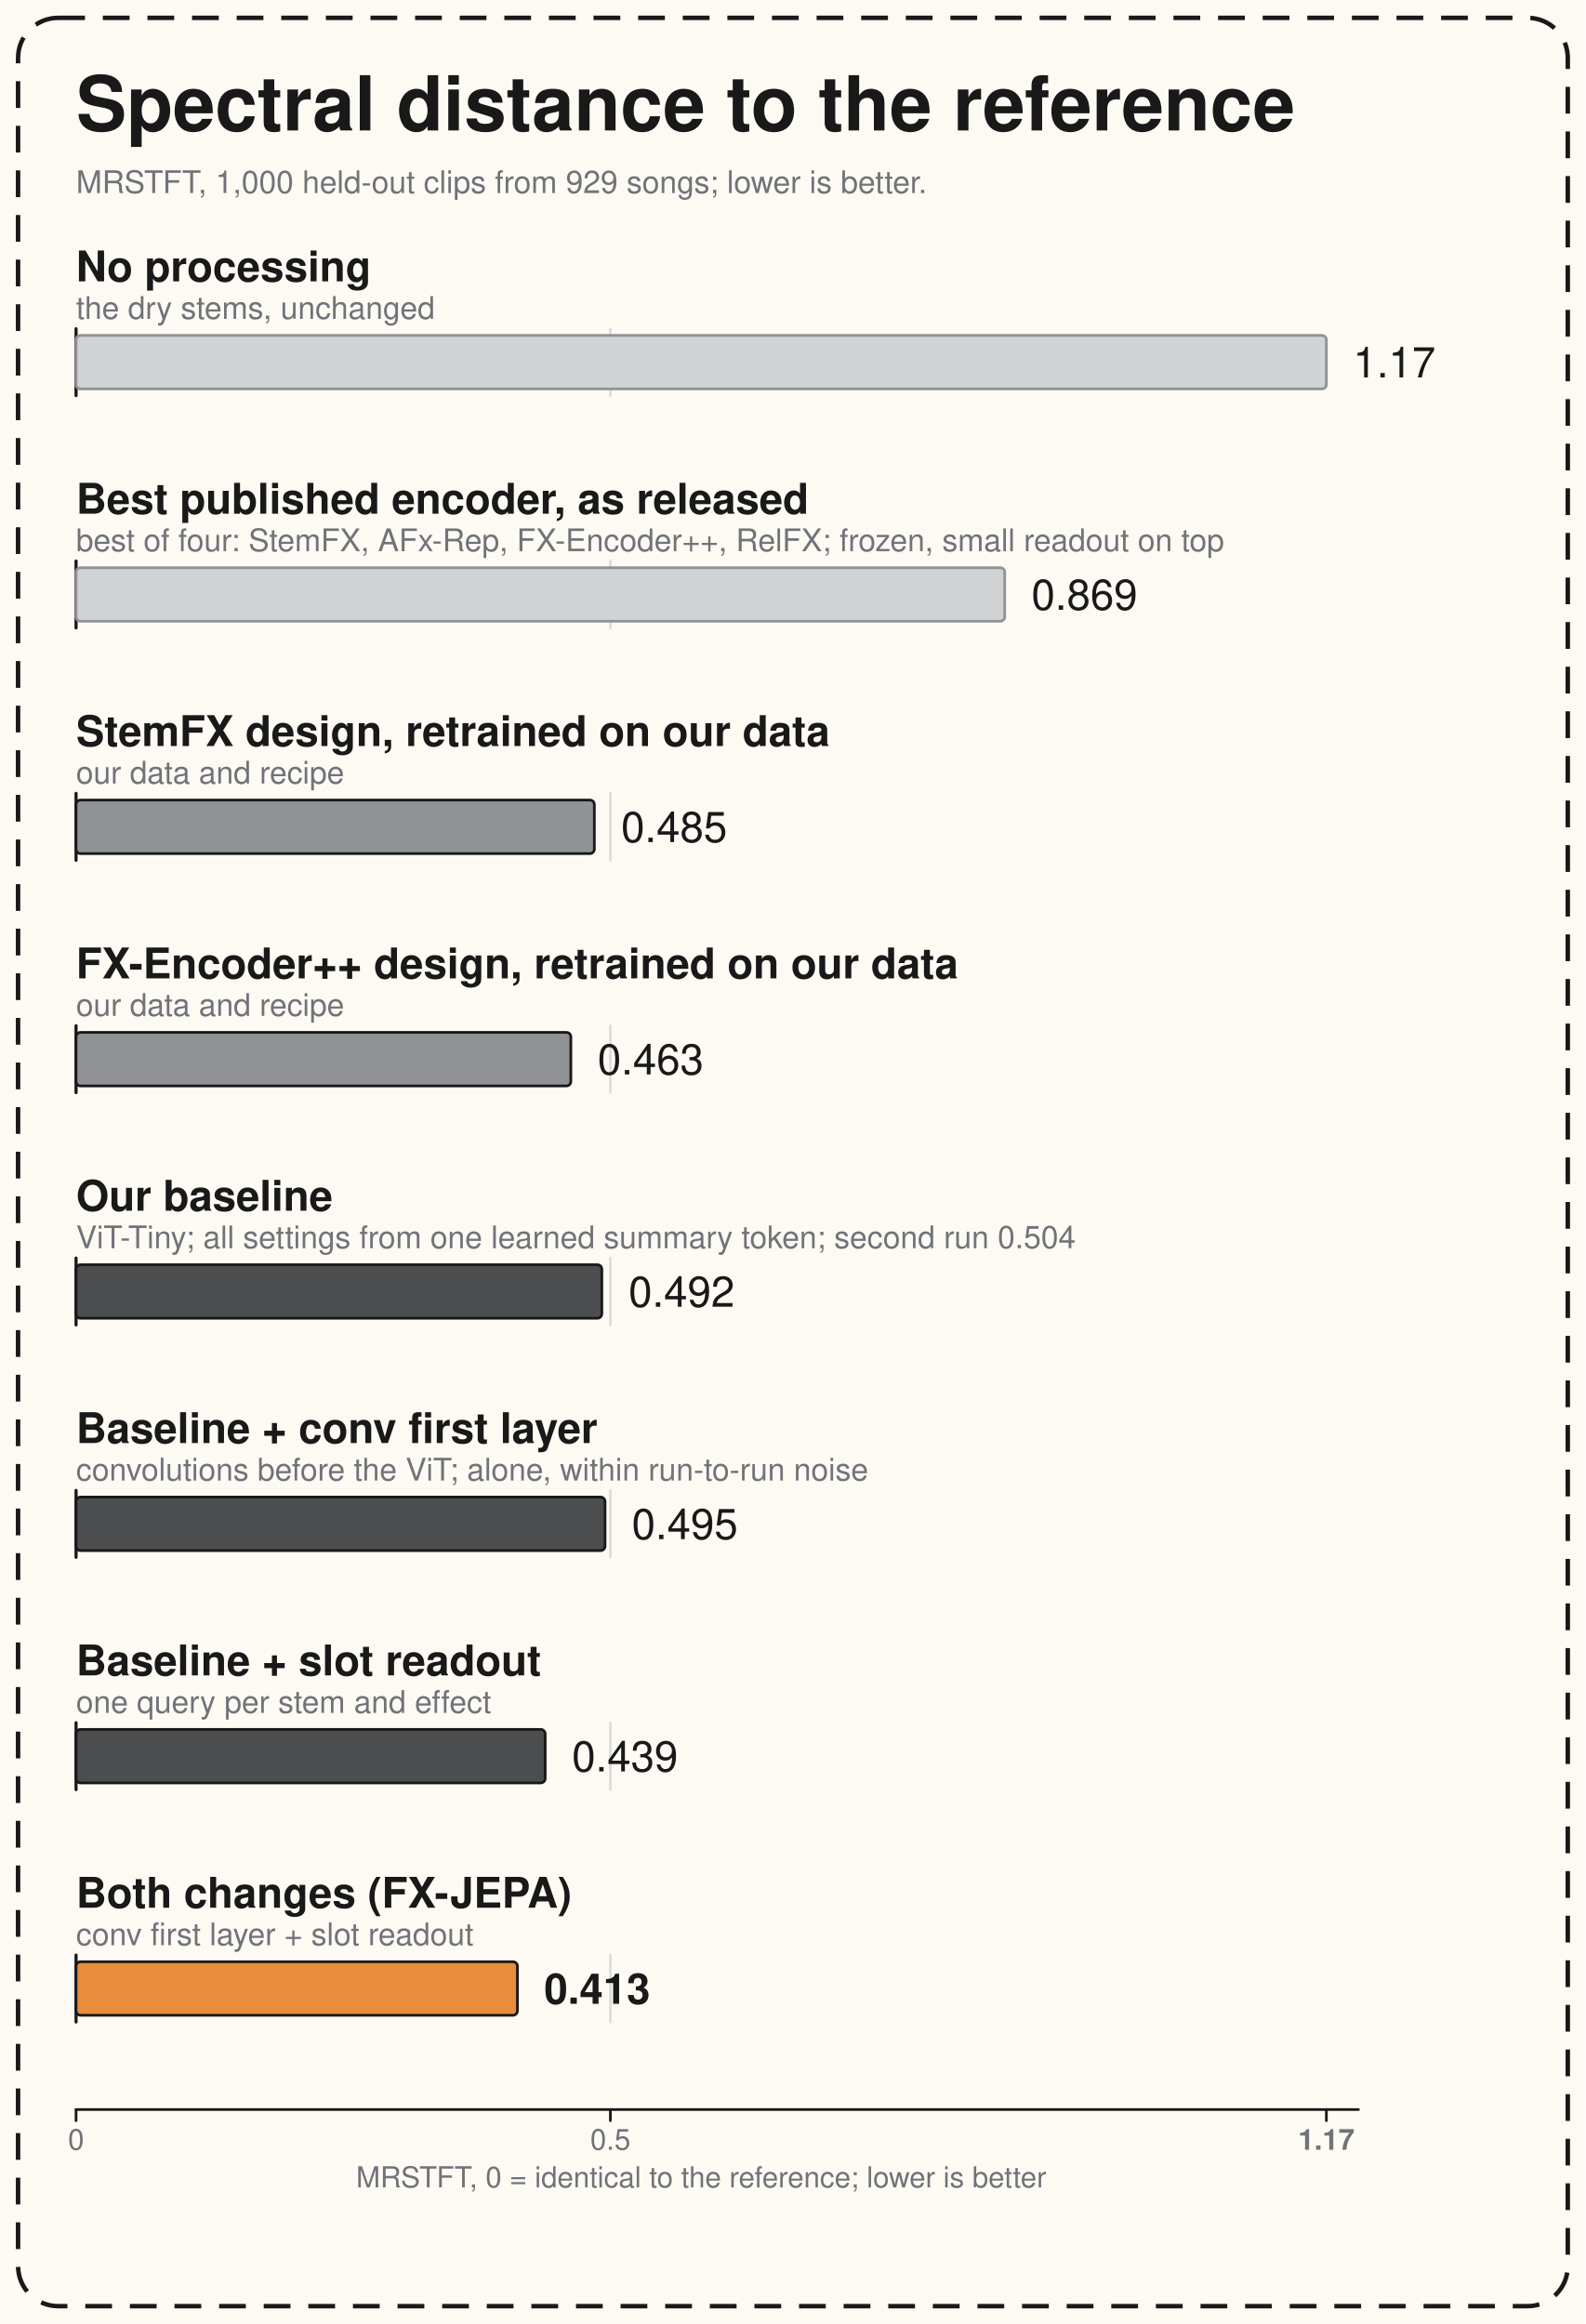
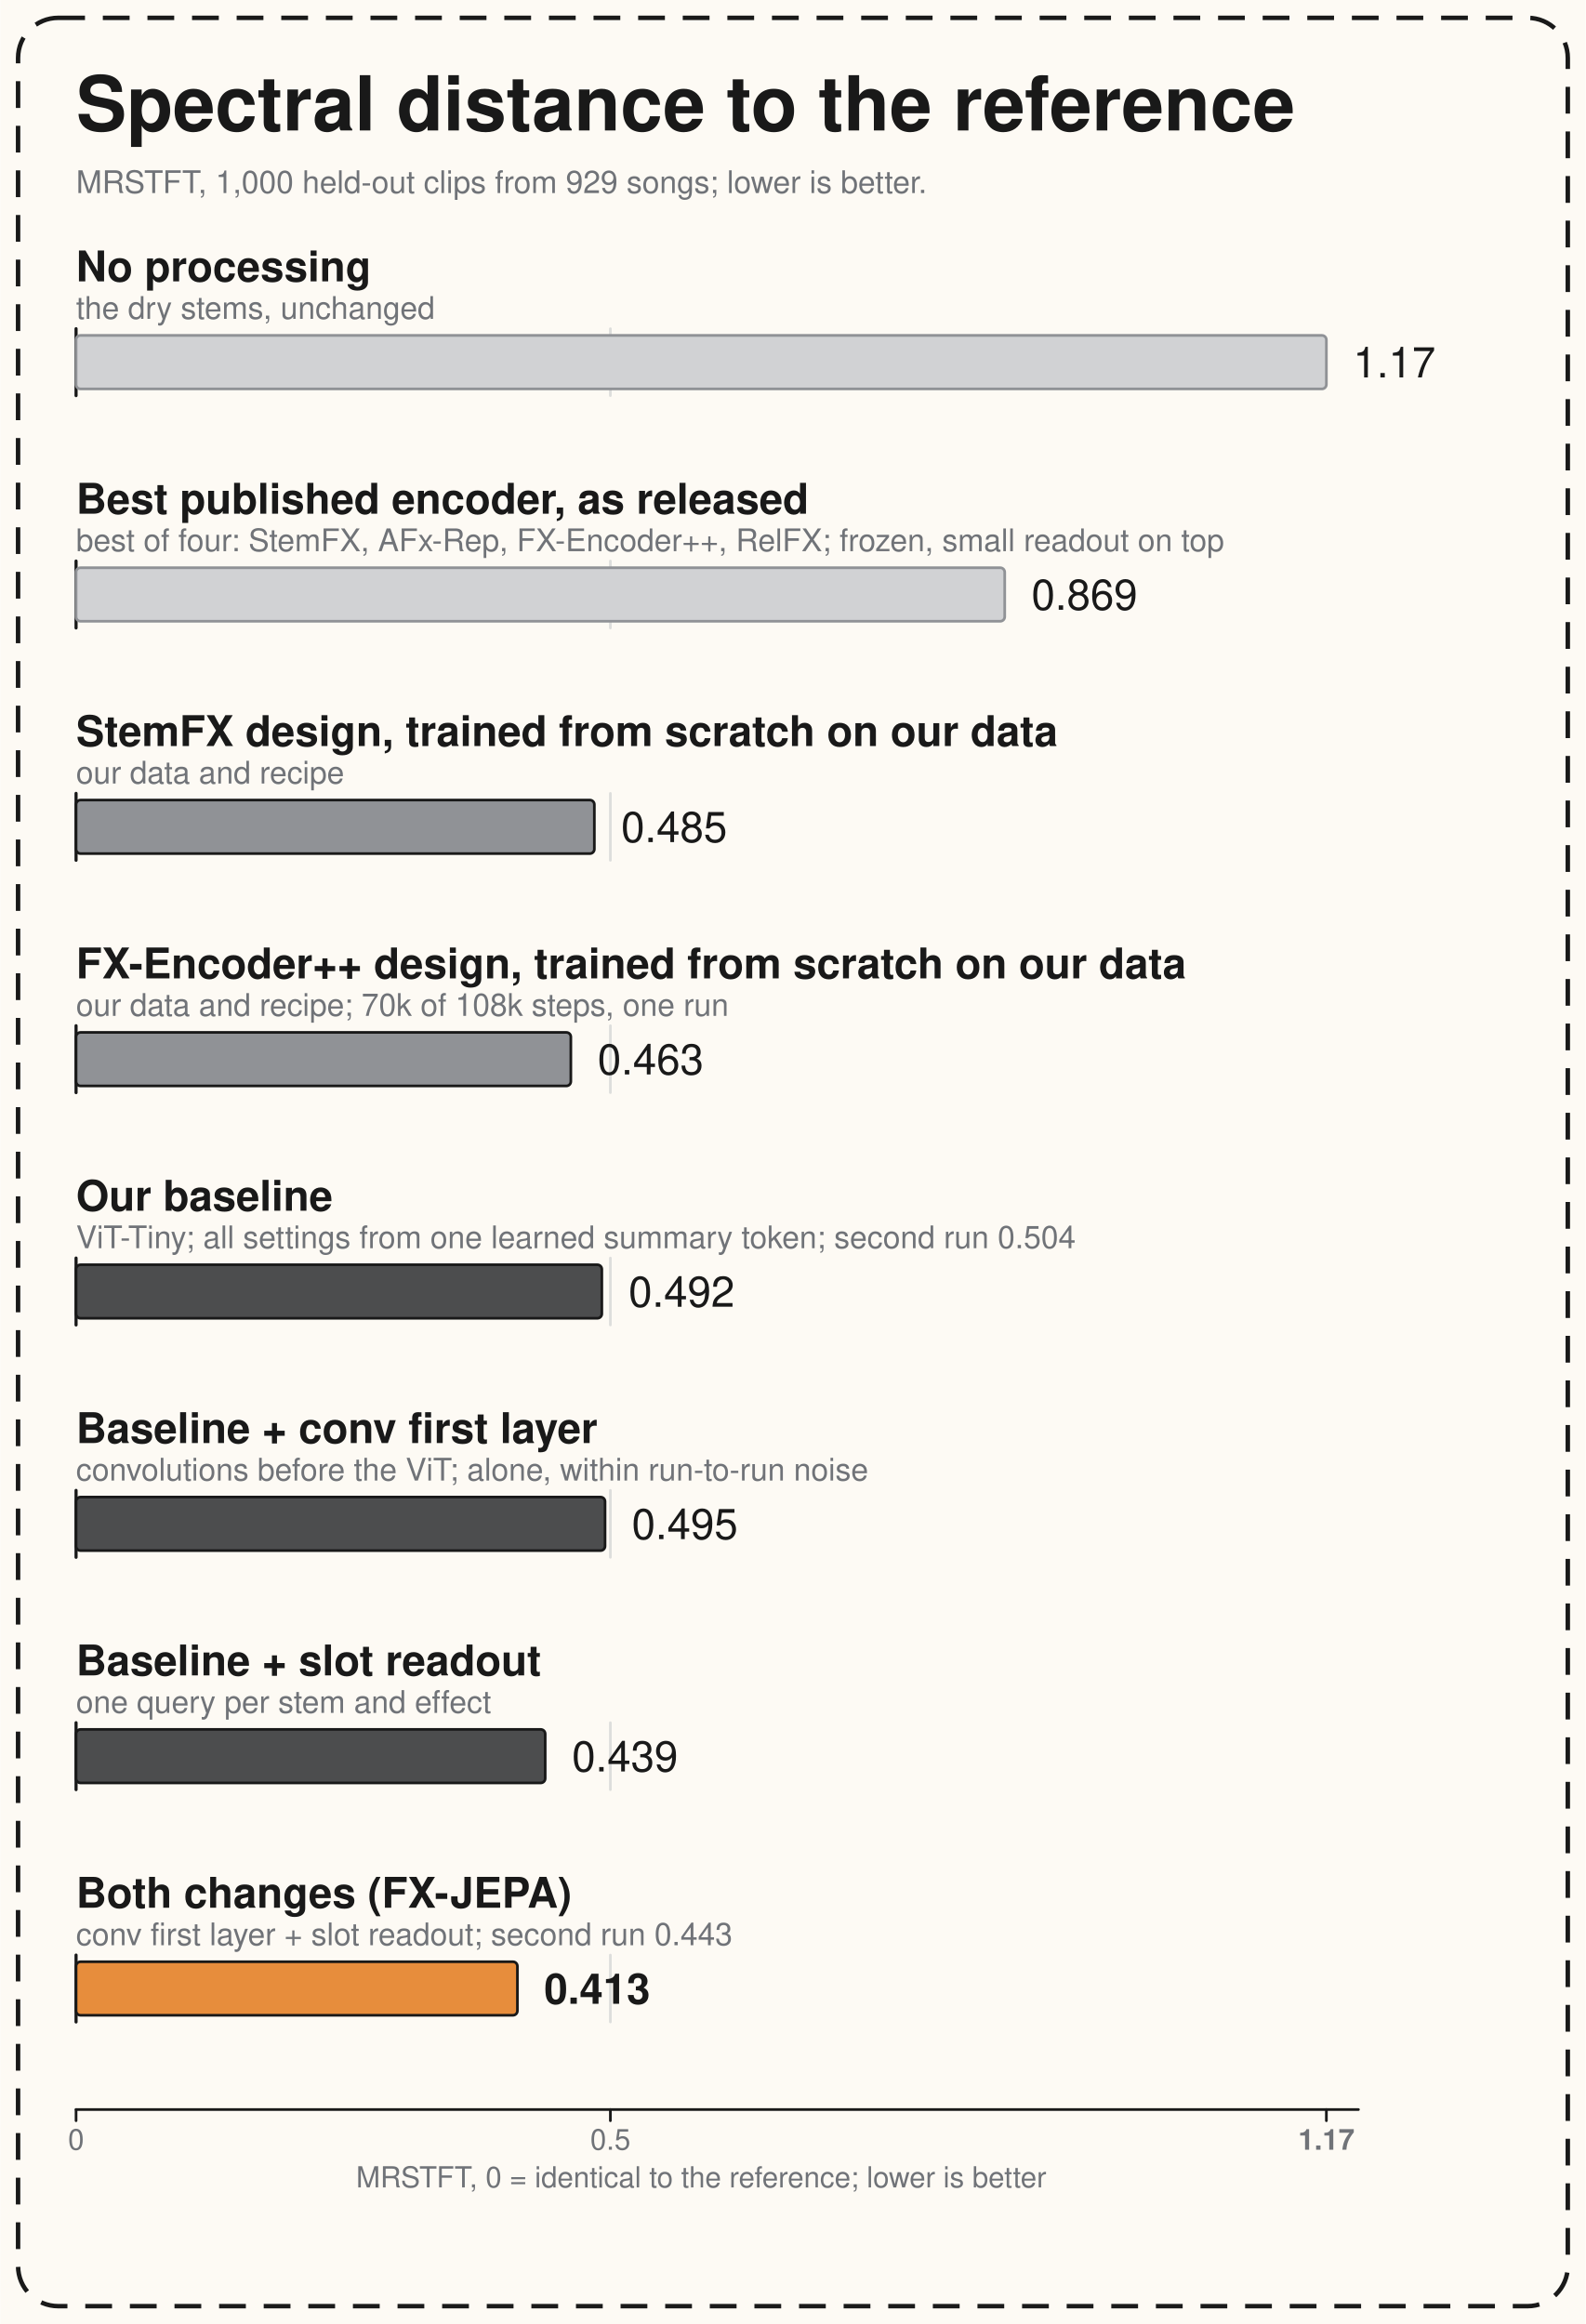
<svg xmlns="http://www.w3.org/2000/svg" width="1422" height="2084" viewBox="1414.0 226.0 710.8 1042.0" role="img" aria-labelledby="title-results">
  <rect x="1414.0" y="226.0" width="710.8" height="1042.0" fill="#FDFAF4" />
  <g id="fig-results-results">
    <path d="M 1440 234 H 2098.8 A 18 18 0 0 1 2116.8 252 V 1242 A 18 18 0 0 1 2098.8 1260 H 1440 A 18 18 0 0 1 1422 1242 V 252 A 18 18 0 0 1 1440 234 Z" fill="none" stroke="#191919" stroke-width="2" stroke-linecap="butt" stroke-linejoin="round" stroke-dasharray="12 8" />
    <text x="1448" y="284.48" font-family="Helvetica Now Display, Helvetica Neue, Helvetica, Arial, sans-serif" font-size="34" font-weight="700" fill="#191919" text-anchor="start">Spectral distance to the reference</text>
    <text x="1448" y="312.56" font-family="Helvetica Now Display, Helvetica Neue, Helvetica, Arial, sans-serif" font-size="14" font-weight="400" fill="#707378" text-anchor="start">MRSTFT, 1,000 held-out clips from 929 songs; lower is better.</text>
    <text x="1448" y="352.16" font-family="Helvetica Now Display, Helvetica Neue, Helvetica, Arial, sans-serif" font-size="19" font-weight="700" fill="#191919" text-anchor="start">No processing</text>
    <text x="1448" y="368.96" font-family="Helvetica Now Display, Helvetica Neue, Helvetica, Arial, sans-serif" font-size="14" font-weight="400" fill="#707378" text-anchor="start">the dry stems, unchanged</text>
    <line x1="1687.556" y1="373.38" x2="1687.556" y2="403.38" stroke="#DDDEDC" stroke-width="1.2" stroke-linecap="round" />
    <line x1="1448" y1="373.38" x2="1448" y2="403.38" stroke="#191919" stroke-width="1.4" stroke-linecap="round" />
    <rect x="1448" y="376.38" width="560.562" height="24" fill="#d1d2d4" stroke="#909296" stroke-width="1.2" rx="2" ry="2" stroke-linejoin="round" />
    <text x="2020.562" y="395.22" font-family="Helvetica Now Display, Helvetica Neue, Helvetica, Arial, sans-serif" font-size="19" font-weight="400" fill="#191919" text-anchor="start">1.17</text>
    <text x="1448" y="456.331" font-family="Helvetica Now Display, Helvetica Neue, Helvetica, Arial, sans-serif" font-size="19" font-weight="700" fill="#191919" text-anchor="start">Best published encoder, as released</text>
    <text x="1448" y="473.131" font-family="Helvetica Now Display, Helvetica Neue, Helvetica, Arial, sans-serif" font-size="14" font-weight="400" fill="#707378" text-anchor="start">best of four: StemFX, AFx-Rep, FX-Encoder++, RelFX; frozen, small readout on top</text>
    <line x1="1687.556" y1="477.551" x2="1687.556" y2="507.551" stroke="#DDDEDC" stroke-width="1.2" stroke-linecap="round" />
    <line x1="1448" y1="477.551" x2="1448" y2="507.551" stroke="#191919" stroke-width="1.4" stroke-linecap="round" />
    <rect x="1448" y="480.551" width="416.349" height="24" fill="#d1d2d4" stroke="#909296" stroke-width="1.2" rx="2" ry="2" stroke-linejoin="round" />
    <text x="1876.349" y="499.391" font-family="Helvetica Now Display, Helvetica Neue, Helvetica, Arial, sans-serif" font-size="19" font-weight="400" fill="#191919" text-anchor="start">0.869</text>
-     <text x="1448" y="560.502" font-family="Helvetica Now Display, Helvetica Neue, Helvetica, Arial, sans-serif" font-size="19" font-weight="700" fill="#191919" text-anchor="start">StemFX design, retrained on our data</text>
+     <text x="1448" y="560.502" font-family="Helvetica Now Display, Helvetica Neue, Helvetica, Arial, sans-serif" font-size="19" font-weight="700" fill="#191919" text-anchor="start">StemFX design, trained from scratch on our data</text>
    <text x="1448" y="577.303" font-family="Helvetica Now Display, Helvetica Neue, Helvetica, Arial, sans-serif" font-size="14" font-weight="400" fill="#707378" text-anchor="start">our data and recipe</text>
    <line x1="1687.556" y1="581.722" x2="1687.556" y2="611.722" stroke="#DDDEDC" stroke-width="1.2" stroke-linecap="round" />
    <line x1="1448" y1="581.722" x2="1448" y2="611.722" stroke="#191919" stroke-width="1.4" stroke-linecap="round" />
    <rect x="1448" y="584.722" width="232.37" height="24" fill="#909296" stroke="#191919" stroke-width="1.2" rx="2" ry="2" stroke-linejoin="round" />
    <text x="1692.37" y="603.562" font-family="Helvetica Now Display, Helvetica Neue, Helvetica, Arial, sans-serif" font-size="19" font-weight="400" fill="#191919" text-anchor="start">0.485</text>
-     <text x="1448" y="664.674" font-family="Helvetica Now Display, Helvetica Neue, Helvetica, Arial, sans-serif" font-size="19" font-weight="700" fill="#191919" text-anchor="start">FX-Encoder++ design, retrained on our data</text>
-     <text x="1448" y="681.474" font-family="Helvetica Now Display, Helvetica Neue, Helvetica, Arial, sans-serif" font-size="14" font-weight="400" fill="#707378" text-anchor="start">our data and recipe</text>
+     <text x="1448" y="664.674" font-family="Helvetica Now Display, Helvetica Neue, Helvetica, Arial, sans-serif" font-size="19" font-weight="700" fill="#191919" text-anchor="start">FX-Encoder++ design, trained from scratch on our data</text>
+     <text x="1448" y="681.474" font-family="Helvetica Now Display, Helvetica Neue, Helvetica, Arial, sans-serif" font-size="14" font-weight="400" fill="#707378" text-anchor="start">our data and recipe; 70k of 108k steps, one run</text>
    <line x1="1687.556" y1="685.894" x2="1687.556" y2="715.894" stroke="#DDDEDC" stroke-width="1.2" stroke-linecap="round" />
    <line x1="1448" y1="685.894" x2="1448" y2="715.894" stroke="#191919" stroke-width="1.4" stroke-linecap="round" />
    <rect x="1448" y="688.894" width="221.829" height="24" fill="#909296" stroke="#191919" stroke-width="1.2" rx="2" ry="2" stroke-linejoin="round" />
    <text x="1681.829" y="707.734" font-family="Helvetica Now Display, Helvetica Neue, Helvetica, Arial, sans-serif" font-size="19" font-weight="400" fill="#191919" text-anchor="start">0.463</text>
    <text x="1448" y="768.845" font-family="Helvetica Now Display, Helvetica Neue, Helvetica, Arial, sans-serif" font-size="19" font-weight="700" fill="#191919" text-anchor="start">Our baseline</text>
    <text x="1448" y="785.645" font-family="Helvetica Now Display, Helvetica Neue, Helvetica, Arial, sans-serif" font-size="14" font-weight="400" fill="#707378" text-anchor="start">ViT-Tiny; all settings from one learned summary token; second run 0.504</text>
    <line x1="1687.556" y1="790.065" x2="1687.556" y2="820.065" stroke="#DDDEDC" stroke-width="1.2" stroke-linecap="round" />
    <line x1="1448" y1="790.065" x2="1448" y2="820.065" stroke="#191919" stroke-width="1.4" stroke-linecap="round" />
    <rect x="1448" y="793.065" width="235.723" height="24" fill="#4c4d4e" stroke="#191919" stroke-width="1.2" rx="2" ry="2" stroke-linejoin="round" />
    <text x="1695.723" y="811.905" font-family="Helvetica Now Display, Helvetica Neue, Helvetica, Arial, sans-serif" font-size="19" font-weight="400" fill="#191919" text-anchor="start">0.492</text>
    <text x="1448" y="873.016" font-family="Helvetica Now Display, Helvetica Neue, Helvetica, Arial, sans-serif" font-size="19" font-weight="700" fill="#191919" text-anchor="start">Baseline + conv first layer</text>
    <text x="1448" y="889.816" font-family="Helvetica Now Display, Helvetica Neue, Helvetica, Arial, sans-serif" font-size="14" font-weight="400" fill="#707378" text-anchor="start">convolutions before the ViT; alone, within run-to-run noise</text>
    <line x1="1687.556" y1="894.236" x2="1687.556" y2="924.236" stroke="#DDDEDC" stroke-width="1.2" stroke-linecap="round" />
    <line x1="1448" y1="894.236" x2="1448" y2="924.236" stroke="#191919" stroke-width="1.4" stroke-linecap="round" />
    <rect x="1448" y="897.236" width="237.161" height="24" fill="#4c4d4e" stroke="#191919" stroke-width="1.2" rx="2" ry="2" stroke-linejoin="round" />
    <text x="1697.161" y="916.076" font-family="Helvetica Now Display, Helvetica Neue, Helvetica, Arial, sans-serif" font-size="19" font-weight="400" fill="#191919" text-anchor="start">0.495</text>
    <text x="1448" y="977.188" font-family="Helvetica Now Display, Helvetica Neue, Helvetica, Arial, sans-serif" font-size="19" font-weight="700" fill="#191919" text-anchor="start">Baseline + slot readout</text>
    <text x="1448" y="993.988" font-family="Helvetica Now Display, Helvetica Neue, Helvetica, Arial, sans-serif" font-size="14" font-weight="400" fill="#707378" text-anchor="start">one query per stem and effect</text>
    <line x1="1687.556" y1="998.408" x2="1687.556" y2="1028.408" stroke="#DDDEDC" stroke-width="1.2" stroke-linecap="round" />
    <line x1="1448" y1="998.408" x2="1448" y2="1028.408" stroke="#191919" stroke-width="1.4" stroke-linecap="round" />
    <rect x="1448" y="1001.408" width="210.33" height="24" fill="#4c4d4e" stroke="#191919" stroke-width="1.2" rx="2" ry="2" stroke-linejoin="round" />
    <text x="1670.33" y="1020.248" font-family="Helvetica Now Display, Helvetica Neue, Helvetica, Arial, sans-serif" font-size="19" font-weight="400" fill="#191919" text-anchor="start">0.439</text>
    <text x="1448" y="1081.359" font-family="Helvetica Now Display, Helvetica Neue, Helvetica, Arial, sans-serif" font-size="19" font-weight="700" fill="#191919" text-anchor="start">Both changes (FX-JEPA)</text>
-     <text x="1448" y="1098.159" font-family="Helvetica Now Display, Helvetica Neue, Helvetica, Arial, sans-serif" font-size="14" font-weight="400" fill="#707378" text-anchor="start">conv first layer + slot readout</text>
+     <text x="1448" y="1098.159" font-family="Helvetica Now Display, Helvetica Neue, Helvetica, Arial, sans-serif" font-size="14" font-weight="400" fill="#707378" text-anchor="start">conv first layer + slot readout; second run 0.443</text>
    <line x1="1687.556" y1="1102.579" x2="1687.556" y2="1132.579" stroke="#DDDEDC" stroke-width="1.2" stroke-linecap="round" />
    <line x1="1448" y1="1102.579" x2="1448" y2="1132.579" stroke="#191919" stroke-width="1.4" stroke-linecap="round" />
    <rect x="1448" y="1105.579" width="197.873" height="24" fill="#e78d3c" stroke="#191919" stroke-width="1.2" rx="2" ry="2" stroke-linejoin="round" />
    <text x="1657.873" y="1124.419" font-family="Helvetica Now Display, Helvetica Neue, Helvetica, Arial, sans-serif" font-size="19" font-weight="700" fill="#191919" text-anchor="start">0.413</text>
    <line x1="1448" y1="1171.85" x2="2022.935" y2="1171.85" stroke="#191919" stroke-width="1.2" stroke-linecap="round" />
    <line x1="1448" y1="1171.85" x2="1448" y2="1176.85" stroke="#191919" stroke-width="1.2" stroke-linecap="round" />
    <text x="1448" y="1189.85" font-family="Helvetica Now Display, Helvetica Neue, Helvetica, Arial, sans-serif" font-size="13" font-weight="400" fill="#707378" text-anchor="middle">0</text>
    <line x1="1687.556" y1="1171.85" x2="1687.556" y2="1176.85" stroke="#191919" stroke-width="1.2" stroke-linecap="round" />
    <text x="1687.556" y="1189.85" font-family="Helvetica Now Display, Helvetica Neue, Helvetica, Arial, sans-serif" font-size="13" font-weight="400" fill="#707378" text-anchor="middle">0.5</text>
    <line x1="2008.562" y1="1171.85" x2="2008.562" y2="1176.85" stroke="#191919" stroke-width="1.2" stroke-linecap="round" />
    <text x="2008.562" y="1189.85" font-family="Helvetica Now Display, Helvetica Neue, Helvetica, Arial, sans-serif" font-size="13" font-weight="700" fill="#707378" text-anchor="middle">1.17</text>
    <text x="1728.281" y="1206.75" font-family="Helvetica Now Display, Helvetica Neue, Helvetica, Arial, sans-serif" font-size="13" font-weight="400" fill="#707378" text-anchor="middle">MRSTFT, 0 = identical to the reference; lower is better</text>
  </g>
</svg>
